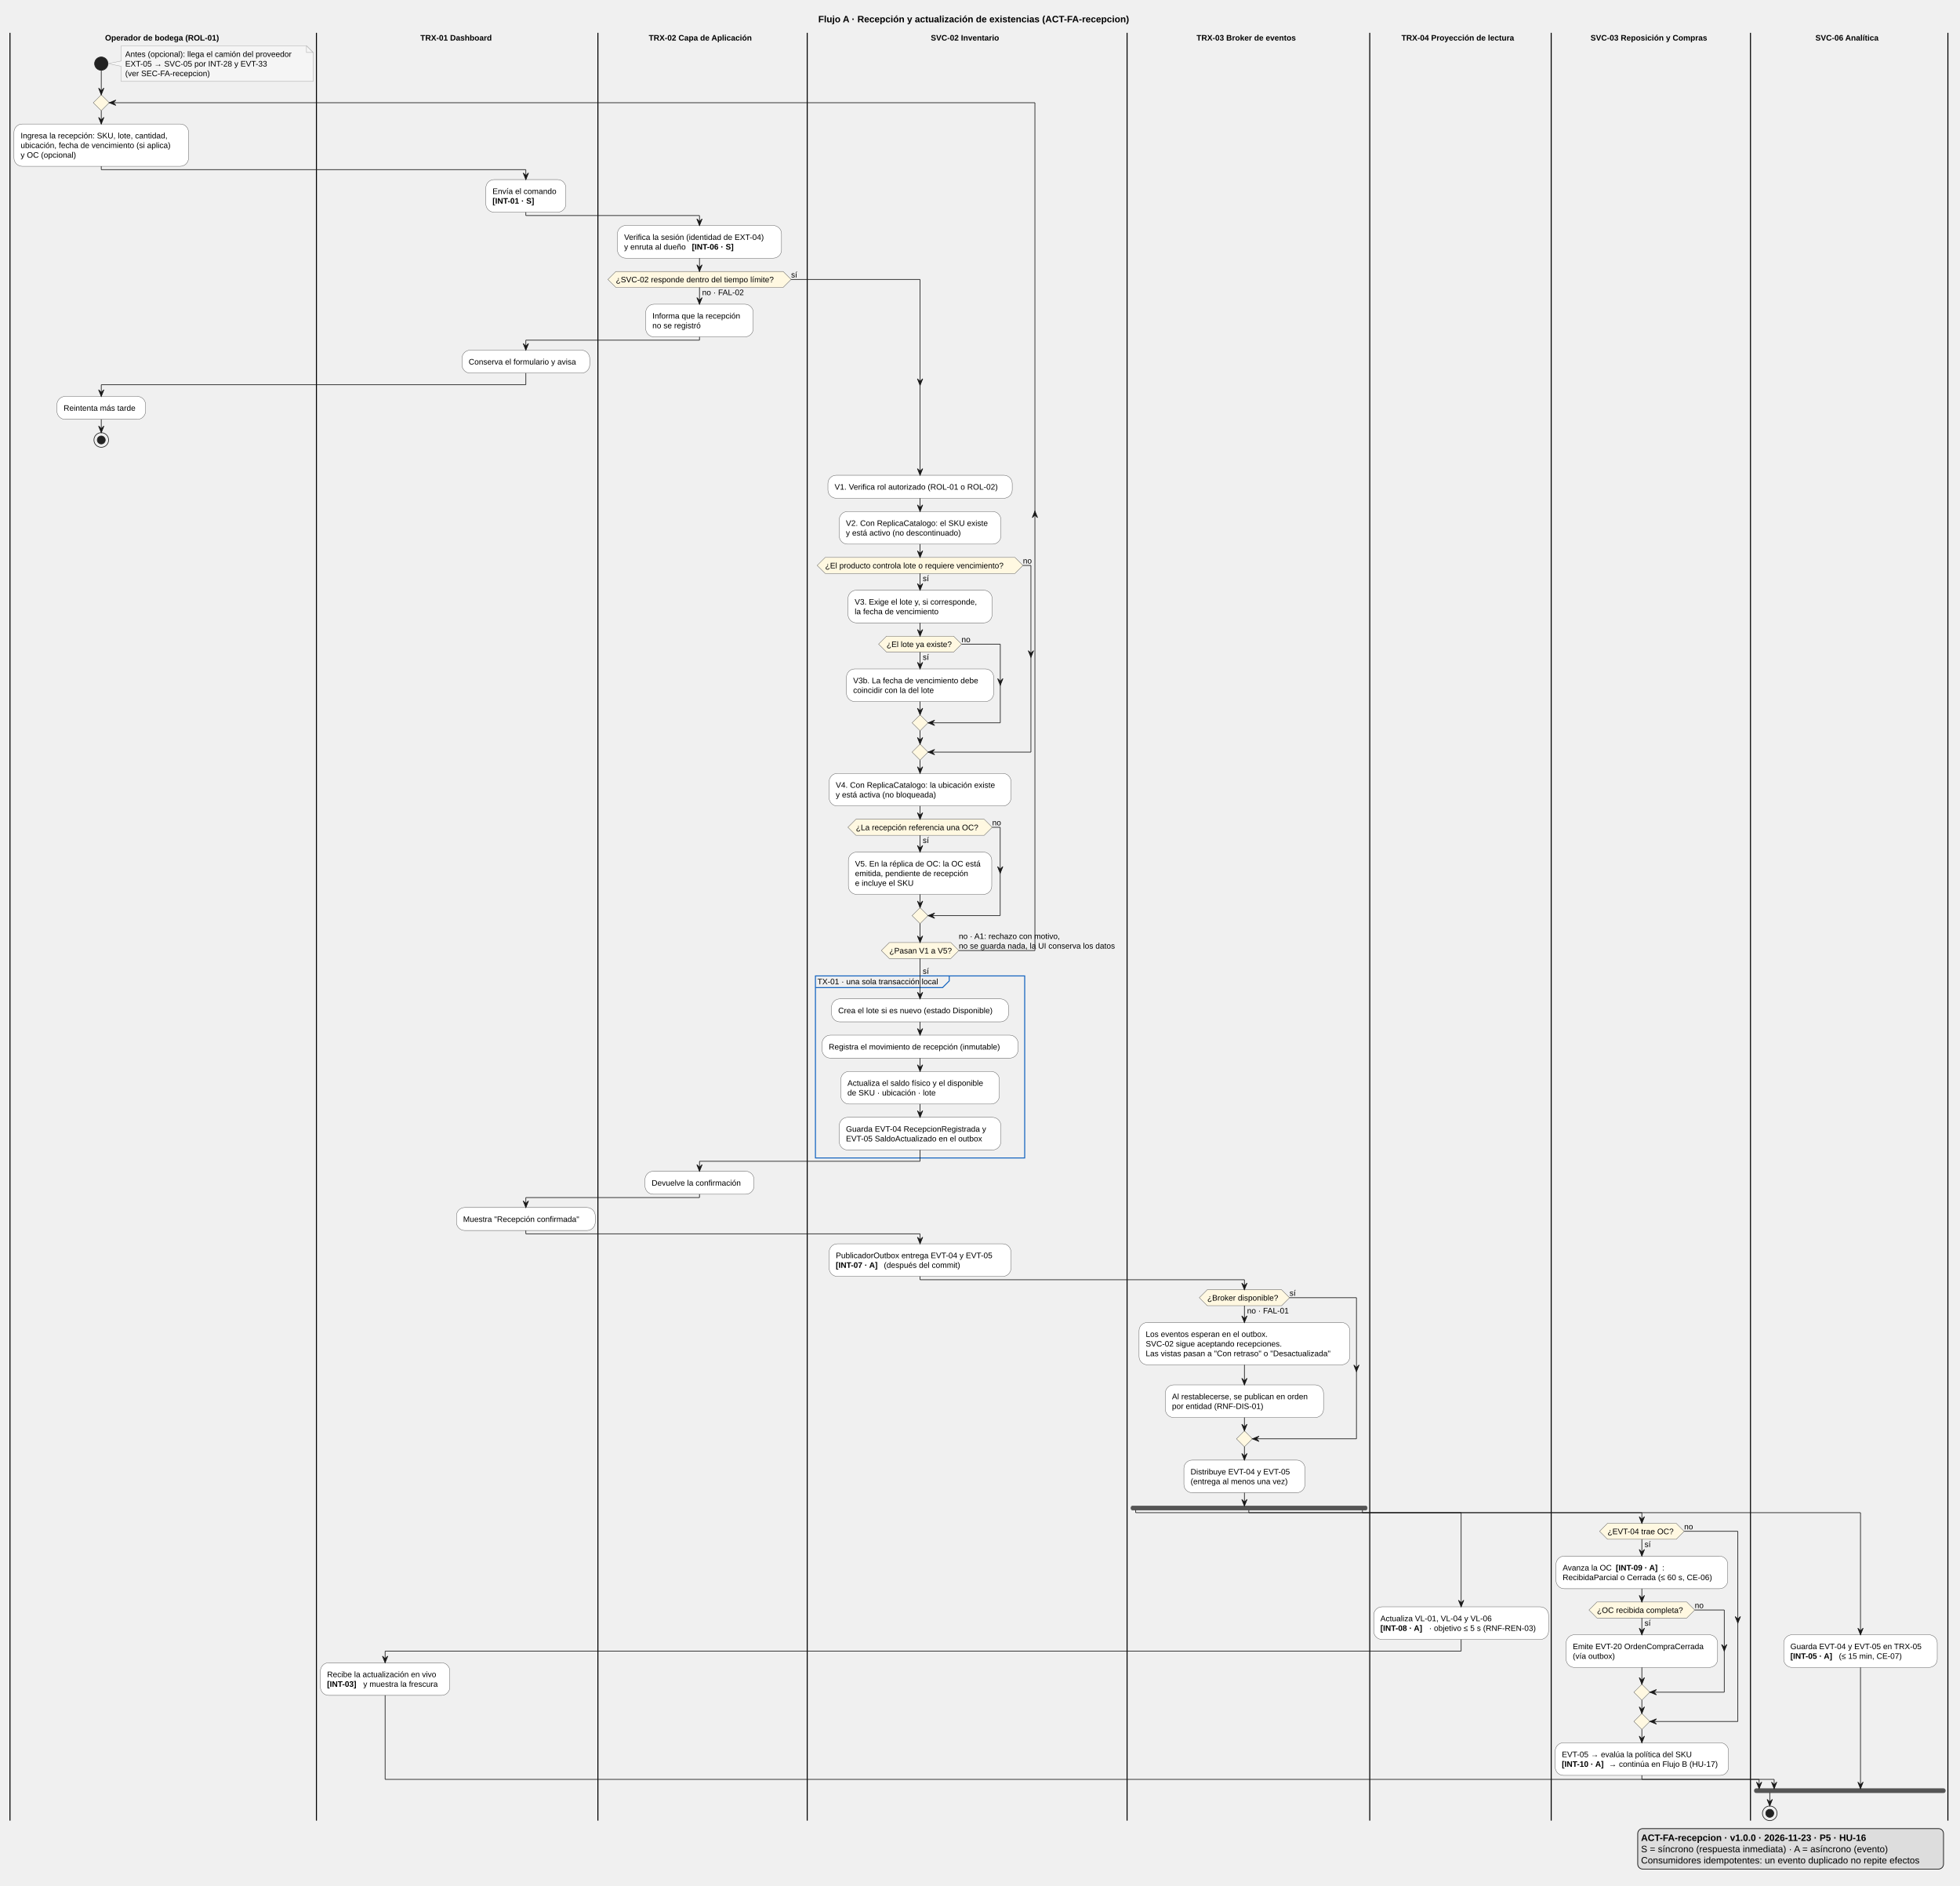
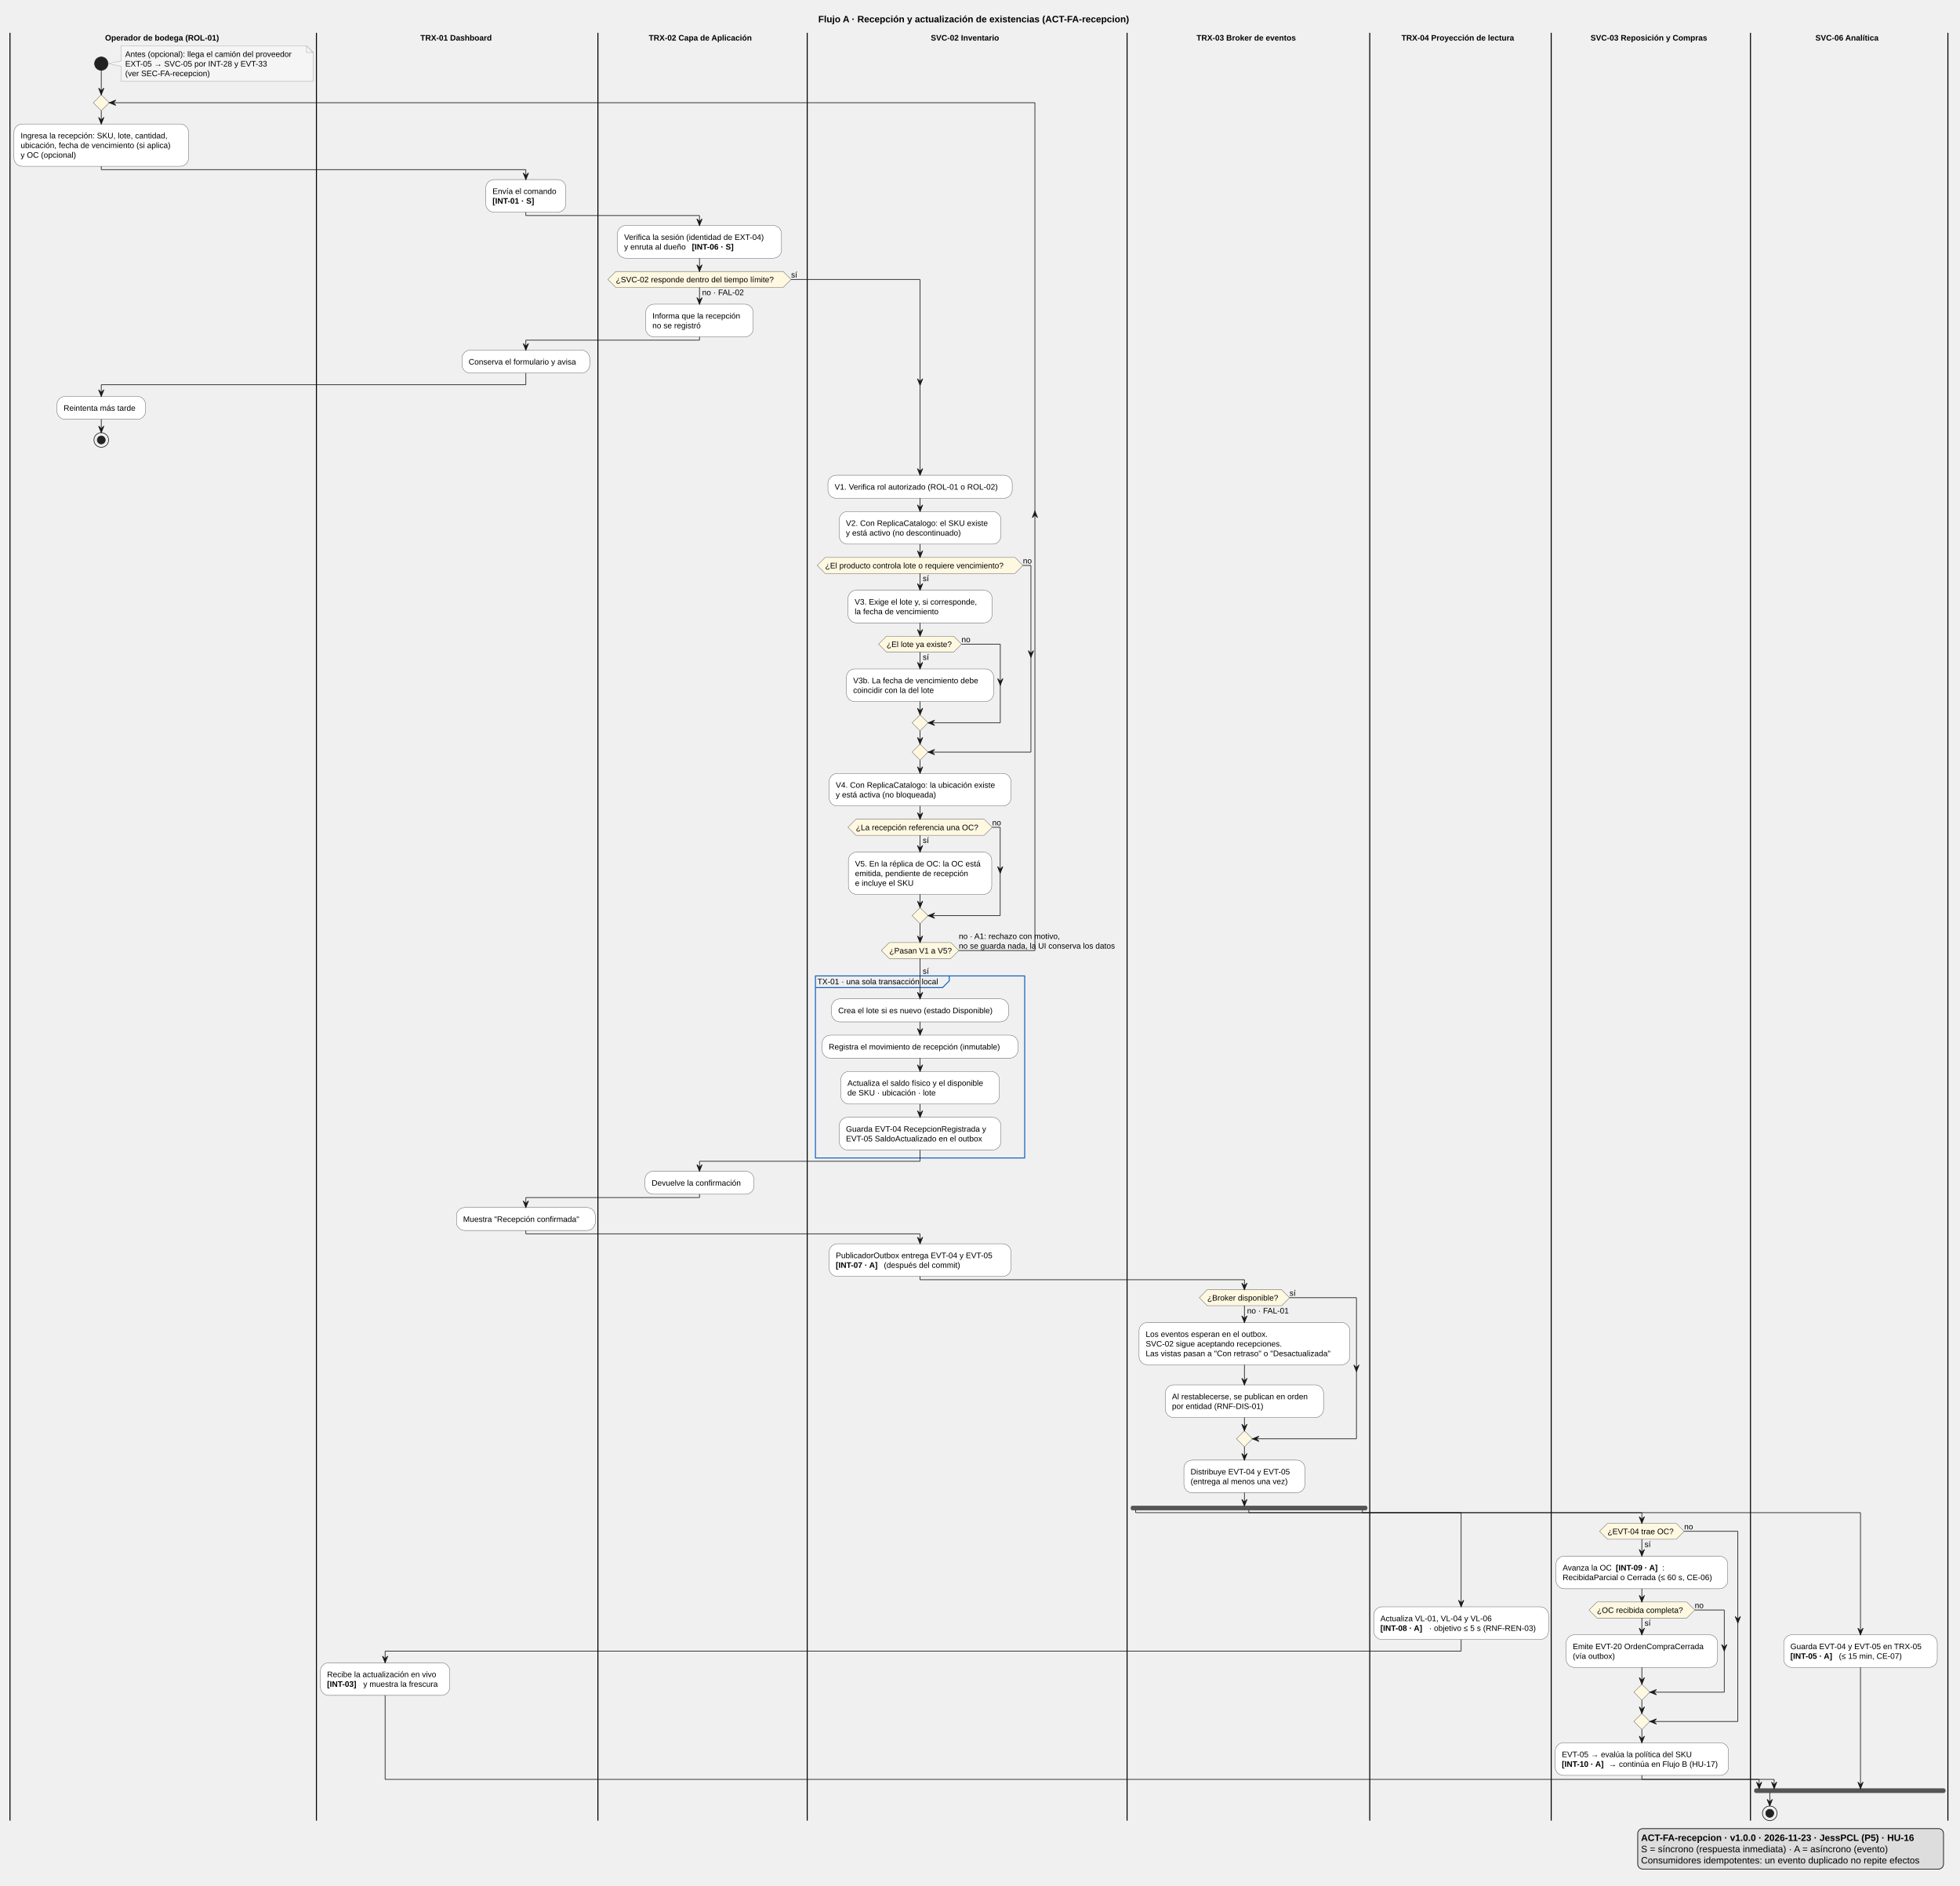
<svg xmlns="http://www.w3.org/2000/svg" contentStyleType="text/css" data-diagram-type="ACTIVITY" height="2834px" preserveAspectRatio="none" style="width:2947px;height:2834px;background:#FFFFFF;" version="1.1" viewBox="0 0 2947 2834" width="2947px" zoomAndPan="magnify">
  <defs />
  <g>
    <text fill="#000000" font-family="Arial" font-size="14" font-weight="bold" lengthAdjust="spacing" textLength="483.554" x="1230.334" y="33.562">Flujo A · Recepción y actualización de existencias (ACT-FA-recepcion)</text>
    <rect fill="none" height="14.52" style="stroke:none;stroke-width:1;" width="2914.223" x="15" y="49.334" />
    <path d="M182.248,68.853 L182.248,91.633 L162.248,95.633 L182.248,99.633 L182.248,122.412 A0,0 0 0 0 182.248,122.412 L470.781,122.412 A0,0 0 0 0 470.781,122.412 L470.781,78.853 L460.781,68.853 L182.248,68.853 A0,0 0 0 0 182.248,68.853" fill="#F5F5F5" style="stroke:#9E9E9E;stroke-width:0.5;" />
    <path d="M460.781,68.853 L460.781,78.853 L470.781,78.853 L460.781,68.853" fill="#F5F5F5" style="stroke:#9E9E9E;stroke-width:0.5;" />
    <text fill="#000000" font-family="Arial" font-size="12" lengthAdjust="spacing" textLength="267.533" x="188.248" y="85.478">Antes (opcional): llega el camión del proveedor</text>
    <text fill="#000000" font-family="Arial" font-size="12" lengthAdjust="spacing" textLength="230.016" x="188.248" y="99.998">EXT-05 → SVC-05 por INT-28 y EVT-33</text>
    <text fill="#000000" font-family="Arial" font-size="12" lengthAdjust="spacing" textLength="137.227" x="188.248" y="114.518">(ver SEC-FA-recepcion)</text>
    <ellipse cx="152.248" cy="95.633" fill="#222222" rx="10" ry="10" style="stroke:#222222;stroke-width:1;" />
    <rect fill="#FFFFFF" height="63.559" rx="12.5" ry="12.5" style="stroke:#444444;stroke-width:0.5;" width="262.496" x="21" y="186.412" />
    <text fill="#000000" font-family="Arial" font-size="12" lengthAdjust="spacing" textLength="234.029" x="31" y="208.037">Ingresa la recepción: SKU, lote, cantidad,</text>
    <text fill="#000000" font-family="Arial" font-size="12" lengthAdjust="spacing" textLength="242.496" x="31" y="222.557">ubicación, fecha de vencimiento (si aplica)</text>
    <text fill="#000000" font-family="Arial" font-size="12" lengthAdjust="spacing" textLength="88.424" x="31" y="237.076">y OC (opcional)</text>
    <rect fill="#FFFFFF" height="34.52" rx="12.5" ry="12.5" style="stroke:#444444;stroke-width:0.5;" width="133.25" x="85.623" y="595.867" />
    <text fill="#000000" font-family="Arial" font-size="12" lengthAdjust="spacing" textLength="113.25" x="95.623" y="617.492">Reintenta más tarde</text>
    <ellipse cx="152.248" cy="661.387" fill="none" rx="11" ry="11" style="stroke:#222222;stroke-width:1;" />
    <ellipse cx="152.248" cy="661.387" fill="#222222" rx="6" ry="6" style="stroke:#222222;stroke-width:1;" />
    <polygon fill="#FFF8E1" points="152.248,142.412,164.248,154.412,152.248,166.412,140.248,154.412,152.248,142.412" style="stroke:#444444;stroke-width:0.5;" />
    <line style="stroke:#000000;stroke-width:1.5;" x1="15" x2="15" y1="49.334" y2="2736.736" />
    <rect fill="#FFFFFF" height="49.039" rx="12.5" ry="12.5" style="stroke:#444444;stroke-width:0.5;" width="120.277" x="730.512" y="269.971" />
    <text fill="#000000" font-family="Arial" font-size="12" lengthAdjust="spacing" textLength="100.277" x="740.512" y="291.596">Envía el comando</text>
    <text fill="#000000" font-family="Arial" font-size="12" font-weight="bold" lengthAdjust="spacing" textLength="66" x="740.512" y="306.115">[INT-01 · S]</text>
    <rect fill="#FFFFFF" height="34.52" rx="12.5" ry="12.5" style="stroke:#444444;stroke-width:0.5;" width="192.014" x="694.644" y="526.348" />
    <text fill="#000000" font-family="Arial" font-size="12" lengthAdjust="spacing" textLength="172.014" x="704.644" y="547.973">Conserva el formulario y avisa</text>
    <rect fill="#FFFFFF" height="34.52" rx="12.5" ry="12.5" style="stroke:#444444;stroke-width:0.5;" width="208.684" x="686.309" y="1815.145" />
    <text fill="#000000" font-family="Arial" font-size="12" lengthAdjust="spacing" textLength="188.684" x="696.309" y="1836.77">Muestra "Recepción confirmada"</text>
    <rect fill="#FFFFFF" height="49.039" rx="12.5" ry="12.5" style="stroke:#444444;stroke-width:0.5;" width="194.527" x="481.781" y="2499.418" />
    <text fill="#000000" font-family="Arial" font-size="12" lengthAdjust="spacing" textLength="174.223" x="491.781" y="2521.043">Recibe la actualización en vivo</text>
    <text fill="#000000" font-family="Arial" font-size="12" font-weight="bold" lengthAdjust="spacing" textLength="51.023" x="491.781" y="2535.562">[INT-03]</text>
    <text fill="#000000" font-family="Arial" font-size="12" lengthAdjust="spacing" textLength="120.129" x="546.18" y="2535.562">y muestra la frescura</text>
    <line style="stroke:#000000;stroke-width:1.5;" x1="475.781" x2="475.781" y1="49.334" y2="2736.736" />
    <rect fill="#FFFFFF" height="49.039" rx="12.5" ry="12.5" style="stroke:#444444;stroke-width:0.5;" width="246.705" x="928.379" y="339.01" />
    <text fill="#000000" font-family="Arial" font-size="12" lengthAdjust="spacing" textLength="226.705" x="938.379" y="360.635">Verifica la sesión (identidad de EXT-04)</text>
    <text fill="#000000" font-family="Arial" font-size="12" lengthAdjust="spacing" textLength="98.602" x="938.379" y="375.154">y enruta al dueño</text>
    <text fill="#000000" font-family="Arial" font-size="12" font-weight="bold" lengthAdjust="spacing" textLength="68.619" x="1040.355" y="375.154">[INT-06 · S]</text>
    <rect fill="#FFFFFF" height="49.039" rx="12.5" ry="12.5" style="stroke:#444444;stroke-width:0.5;" width="161.685" x="970.889" y="457.309" />
    <text fill="#000000" font-family="Arial" font-size="12" lengthAdjust="spacing" textLength="141.685" x="980.889" y="478.934">Informa que la recepción</text>
    <text fill="#000000" font-family="Arial" font-size="12" lengthAdjust="spacing" textLength="78.117" x="980.889" y="493.453">no se registró</text>
    <polygon fill="#FFF8E1" points="925.992,408.049,1177.471,408.049,1189.471,420.049,1177.471,432.049,925.992,432.049,913.992,420.049,925.992,408.049" style="stroke:#444444;stroke-width:0.5;" />
    <text fill="#000000" font-family="Arial" font-size="12" lengthAdjust="spacing" textLength="67.049" x="1055.731" y="443.674">no · FAL-02</text>
    <text fill="#000000" font-family="Arial" font-size="12" lengthAdjust="spacing" textLength="251.478" x="925.992" y="424.414">¿SVC-02 responde dentro del tiempo límite?</text>
    <text fill="#000000" font-family="Arial" font-size="12" lengthAdjust="spacing" textLength="9.24" x="1189.471" y="417.154">sí</text>
    <rect fill="#FFFFFF" height="34.52" rx="12.5" ry="12.5" style="stroke:#444444;stroke-width:0.5;" width="163.836" x="969.813" y="1760.625" />
    <text fill="#000000" font-family="Arial" font-size="12" lengthAdjust="spacing" textLength="143.836" x="979.813" y="1782.25">Devuelve la confirmación</text>
    <line style="stroke:#000000;stroke-width:1.5;" x1="898.992" x2="898.992" y1="49.334" y2="2736.736" />
    <rect fill="#FFFFFF" height="34.52" rx="12.5" ry="12.5" style="stroke:#444444;stroke-width:0.5;" width="277.109" x="1244.832" y="714.387" />
    <text fill="#000000" font-family="Arial" font-size="12" lengthAdjust="spacing" textLength="257.109" x="1254.832" y="736.012">V1. Verifica rol autorizado (ROL-01 o ROL-02)</text>
    <rect fill="#FFFFFF" height="49.039" rx="12.5" ry="12.5" style="stroke:#444444;stroke-width:0.5;" width="243.037" x="1261.868" y="768.906" />
    <text fill="#000000" font-family="Arial" font-size="12" lengthAdjust="spacing" textLength="223.037" x="1271.868" y="790.531">V2. Con ReplicaCatalogo: el SKU existe</text>
    <text fill="#000000" font-family="Arial" font-size="12" lengthAdjust="spacing" textLength="185.76" x="1271.868" y="805.051">y está activo (no descontinuado)</text>
    <rect fill="#FFFFFF" height="49.039" rx="12.5" ry="12.5" style="stroke:#444444;stroke-width:0.5;" width="216.641" x="1275.066" y="887.205" />
    <text fill="#000000" font-family="Arial" font-size="12" lengthAdjust="spacing" textLength="196.641" x="1285.066" y="908.83">V3. Exige el lote y, si corresponde,</text>
    <text fill="#000000" font-family="Arial" font-size="12" lengthAdjust="spacing" textLength="135.457" x="1285.066" y="923.35">la fecha de vencimiento</text>
    <rect fill="#FFFFFF" height="49.039" rx="12.5" ry="12.5" style="stroke:#444444;stroke-width:0.5;" width="221.269" x="1272.752" y="1005.504" />
    <text fill="#000000" font-family="Arial" font-size="12" lengthAdjust="spacing" textLength="201.269" x="1282.752" y="1027.129">V3b. La fecha de vencimiento debe</text>
    <text fill="#000000" font-family="Arial" font-size="12" lengthAdjust="spacing" textLength="131.139" x="1282.752" y="1041.648">coincidir con la del lote</text>
    <polygon fill="#FFF8E1" points="1333.023,956.244,1433.751,956.244,1445.751,968.244,1433.751,980.244,1333.023,980.244,1321.023,968.244,1333.023,956.244" style="stroke:#444444;stroke-width:0.5;" />
    <text fill="#000000" font-family="Arial" font-size="12" lengthAdjust="spacing" textLength="9.24" x="1387.387" y="991.869">sí</text>
    <text fill="#000000" font-family="Arial" font-size="12" lengthAdjust="spacing" textLength="100.728" x="1333.023" y="972.609">¿El lote ya existe?</text>
    <text fill="#000000" font-family="Arial" font-size="12" lengthAdjust="spacing" textLength="14.285" x="1445.751" y="965.35">no</text>
    <polygon fill="#FFF8E1" points="1383.387,1074.543,1395.387,1086.543,1383.387,1098.543,1371.387,1086.543,1383.387,1074.543" style="stroke:#444444;stroke-width:0.5;" />
    <polygon fill="#FFF8E1" points="1240.711,837.945,1526.062,837.945,1538.062,849.945,1526.062,861.945,1240.711,861.945,1228.711,849.945,1240.711,837.945" style="stroke:#444444;stroke-width:0.5;" />
    <text fill="#000000" font-family="Arial" font-size="12" lengthAdjust="spacing" textLength="9.24" x="1387.387" y="873.57">sí</text>
    <text fill="#000000" font-family="Arial" font-size="12" lengthAdjust="spacing" textLength="285.352" x="1240.711" y="854.311">¿El producto controla lote o requiere vencimiento?</text>
    <text fill="#000000" font-family="Arial" font-size="12" lengthAdjust="spacing" textLength="14.285" x="1538.062" y="847.051">no</text>
    <polygon fill="#FFF8E1" points="1383.387,1118.543,1395.387,1130.543,1383.387,1142.543,1371.387,1130.543,1383.387,1118.543" style="stroke:#444444;stroke-width:0.5;" />
    <rect fill="#FFFFFF" height="49.039" rx="12.5" ry="12.5" style="stroke:#444444;stroke-width:0.5;" width="273.512" x="1246.631" y="1162.543" />
    <text fill="#000000" font-family="Arial" font-size="12" lengthAdjust="spacing" textLength="253.512" x="1256.631" y="1184.168">V4. Con ReplicaCatalogo: la ubicación existe</text>
    <text fill="#000000" font-family="Arial" font-size="12" lengthAdjust="spacing" textLength="160.898" x="1256.631" y="1198.688">y está activa (no bloqueada)</text>
    <rect fill="#FFFFFF" height="63.559" rx="12.5" ry="12.5" style="stroke:#444444;stroke-width:0.5;" width="215.568" x="1275.602" y="1280.842" />
    <text fill="#000000" font-family="Arial" font-size="12" lengthAdjust="spacing" textLength="195.568" x="1285.602" y="1302.467">V5. En la réplica de OC: la OC está</text>
    <text fill="#000000" font-family="Arial" font-size="12" lengthAdjust="spacing" textLength="182.713" x="1285.602" y="1316.986">emitida, pendiente de recepción</text>
    <text fill="#000000" font-family="Arial" font-size="12" lengthAdjust="spacing" textLength="92.309" x="1285.602" y="1331.506">e incluye el SKU</text>
    <polygon fill="#FFF8E1" points="1286.9,1231.582,1479.873,1231.582,1491.873,1243.582,1479.873,1255.582,1286.9,1255.582,1274.9,1243.582,1286.9,1231.582" style="stroke:#444444;stroke-width:0.5;" />
    <text fill="#000000" font-family="Arial" font-size="12" lengthAdjust="spacing" textLength="9.24" x="1387.387" y="1267.207">sí</text>
    <text fill="#000000" font-family="Arial" font-size="12" lengthAdjust="spacing" textLength="192.973" x="1286.9" y="1247.947">¿La recepción referencia una OC?</text>
    <text fill="#000000" font-family="Arial" font-size="12" lengthAdjust="spacing" textLength="14.285" x="1491.873" y="1240.688">no</text>
    <polygon fill="#FFF8E1" points="1383.387,1364.4,1395.387,1376.4,1383.387,1388.4,1371.387,1376.4,1383.387,1364.4" style="stroke:#444444;stroke-width:0.5;" />
    <polygon fill="#FFF8E1" points="1337.171,1416.834,1429.602,1416.834,1441.602,1428.834,1429.602,1440.834,1337.171,1440.834,1325.171,1428.834,1337.171,1416.834" style="stroke:#444444;stroke-width:0.5;" />
    <text fill="#000000" font-family="Arial" font-size="12" lengthAdjust="spacing" textLength="92.432" x="1337.171" y="1433.199">¿Pasan V1 a V5?</text>
    <text fill="#000000" font-family="Arial" font-size="12" lengthAdjust="spacing" textLength="160.336" x="1441.602" y="1411.42">no · A1: rechazo con motivo,</text>
    <text fill="#000000" font-family="Arial" font-size="12" lengthAdjust="spacing" textLength="248.027" x="1441.602" y="1425.939">no se guarda nada, la UI conserva los datos</text>
    <rect fill="none" height="273.637" style="stroke:#1565C0;stroke-width:1.5;" width="314.635" x="1226.069" y="1466.988" />
    <path d="M1427.249,1466.988 L1427.249,1474.508 L1417.249,1484.508 L1226.069,1484.508" fill="none" style="stroke:#1565C0;stroke-width:1.5;" />
    <text fill="#000000" font-family="Arial" font-size="12" lengthAdjust="spacing" textLength="191.18" x="1229.069" y="1479.613">TX-01 · una sola transacción local</text>
    <rect fill="#FFFFFF" height="34.52" rx="12.5" ry="12.5" style="stroke:#444444;stroke-width:0.5;" width="266.24" x="1250.267" y="1501.508" />
    <text fill="#000000" font-family="Arial" font-size="12" lengthAdjust="spacing" textLength="246.24" x="1260.267" y="1523.133">Crea el lote si es nuevo (estado Disponible)</text>
    <rect fill="#FFFFFF" height="34.52" rx="12.5" ry="12.5" style="stroke:#444444;stroke-width:0.5;" width="294.635" x="1236.069" y="1556.027" />
    <text fill="#000000" font-family="Arial" font-size="12" lengthAdjust="spacing" textLength="274.635" x="1246.069" y="1577.652">Registra el movimiento de recepción (inmutable)</text>
    <rect fill="#FFFFFF" height="49.039" rx="12.5" ry="12.5" style="stroke:#444444;stroke-width:0.5;" width="238.408" x="1264.183" y="1610.547" />
    <text fill="#000000" font-family="Arial" font-size="12" lengthAdjust="spacing" textLength="218.408" x="1274.183" y="1632.172">Actualiza el saldo físico y el disponible</text>
    <text fill="#000000" font-family="Arial" font-size="12" lengthAdjust="spacing" textLength="138.838" x="1274.183" y="1646.691">de SKU · ubicación · lote</text>
    <rect fill="#FFFFFF" height="49.039" rx="12.5" ry="12.5" style="stroke:#444444;stroke-width:0.5;" width="242.891" x="1261.941" y="1679.586" />
    <text fill="#000000" font-family="Arial" font-size="12" lengthAdjust="spacing" textLength="222.891" x="1271.941" y="1701.211">Guarda EVT-04 RecepcionRegistrada y</text>
    <text fill="#000000" font-family="Arial" font-size="12" lengthAdjust="spacing" textLength="218.924" x="1271.941" y="1715.73">EVT-05 SaldoActualizado en el outbox</text>
    <rect fill="#FFFFFF" height="49.039" rx="12.5" ry="12.5" style="stroke:#444444;stroke-width:0.5;" width="273.435" x="1246.669" y="1869.664" />
    <text fill="#000000" font-family="Arial" font-size="12" lengthAdjust="spacing" textLength="253.435" x="1256.669" y="1891.289">PublicadorOutbox entrega EVT-04 y EVT-05</text>
    <text fill="#000000" font-family="Arial" font-size="12" font-weight="bold" lengthAdjust="spacing" textLength="68.906" x="1256.669" y="1905.809">[INT-07 · A]</text>
    <text fill="#000000" font-family="Arial" font-size="12" lengthAdjust="spacing" textLength="123.111" x="1328.95" y="1905.809">(después del commit)</text>
    <line style="stroke:#000000;stroke-width:1.5;" x1="1213.711" x2="1213.711" y1="49.334" y2="2736.736" />
    <rect fill="#FFFFFF" height="63.559" rx="12.5" ry="12.5" style="stroke:#444444;stroke-width:0.5;" width="316.889" x="1712.63" y="1987.963" />
    <text fill="#000000" font-family="Arial" font-size="12" lengthAdjust="spacing" textLength="195.246" x="1722.63" y="2009.588">Los eventos esperan en el outbox.</text>
    <text fill="#000000" font-family="Arial" font-size="12" lengthAdjust="spacing" textLength="219.75" x="1722.63" y="2024.107">SVC-02 sigue aceptando recepciones.</text>
    <text fill="#000000" font-family="Arial" font-size="12" lengthAdjust="spacing" textLength="296.889" x="1722.63" y="2038.627">Las vistas pasan a "Con retraso" o "Desactualizada"</text>
    <rect fill="#FFFFFF" height="49.039" rx="12.5" ry="12.5" style="stroke:#444444;stroke-width:0.5;" width="237.828" x="1752.16" y="2081.762" />
    <text fill="#000000" font-family="Arial" font-size="12" lengthAdjust="spacing" textLength="217.828" x="1762.16" y="2103.387">Al restablecerse, se publican en orden</text>
    <text fill="#000000" font-family="Arial" font-size="12" lengthAdjust="spacing" textLength="143.836" x="1762.16" y="2117.906">por entidad (RNF-DIS-01)</text>
    <polygon fill="#FFF8E1" points="1815.231,1938.703,1926.917,1938.703,1938.917,1950.703,1926.917,1962.703,1815.231,1962.703,1803.231,1950.703,1815.231,1938.703" style="stroke:#444444;stroke-width:0.5;" />
    <text fill="#000000" font-family="Arial" font-size="12" lengthAdjust="spacing" textLength="64.611" x="1875.074" y="1974.328">no · FAL-01</text>
    <text fill="#000000" font-family="Arial" font-size="12" lengthAdjust="spacing" textLength="111.686" x="1815.231" y="1955.068">¿Broker disponible?</text>
    <text fill="#000000" font-family="Arial" font-size="12" lengthAdjust="spacing" textLength="9.24" x="1938.917" y="1947.809">sí</text>
    <polygon fill="#FFF8E1" points="1871.074,2150.801,1883.074,2162.801,1871.074,2174.801,1859.074,2162.801,1871.074,2150.801" style="stroke:#444444;stroke-width:0.5;" />
    <rect fill="#FFFFFF" height="49.039" rx="12.5" ry="12.5" style="stroke:#444444;stroke-width:0.5;" width="182.006" x="1780.071" y="2194.801" />
    <text fill="#000000" font-family="Arial" font-size="12" lengthAdjust="spacing" textLength="162.006" x="1790.071" y="2216.426">Distribuye EVT-04 y EVT-05</text>
    <text fill="#000000" font-family="Arial" font-size="12" lengthAdjust="spacing" textLength="154.94" x="1790.071" y="2230.945">(entrega al menos una vez)</text>
    <rect fill="#555555" height="6" rx="2.5" ry="2.5" style="stroke:#555555;stroke-width:1;" width="354.889" x="1700.63" y="2263.84" />
    <line style="stroke:#000000;stroke-width:1.5;" x1="1694.63" x2="1694.63" y1="49.334" y2="2736.736" />
    <rect fill="#FFFFFF" height="49.039" rx="12.5" ry="12.5" style="stroke:#444444;stroke-width:0.5;" width="262.83" x="2065.519" y="2415.379" />
    <text fill="#000000" font-family="Arial" font-size="12" lengthAdjust="spacing" textLength="180.31" x="2075.519" y="2437.004">Actualiza VL-01, VL-04 y VL-06</text>
    <text fill="#000000" font-family="Arial" font-size="12" font-weight="bold" lengthAdjust="spacing" textLength="69.738" x="2075.519" y="2451.523">[INT-08 · A]</text>
    <text fill="#000000" font-family="Arial" font-size="12" lengthAdjust="spacing" textLength="169.717" x="2148.632" y="2451.523">· objetivo ≤ 5 s (RNF-REN-03)</text>
    <line style="stroke:#000000;stroke-width:1.5;" x1="2059.519" x2="2059.519" y1="49.334" y2="2736.736" />
    <rect fill="#FFFFFF" height="49.039" rx="12.5" ry="12.5" style="stroke:#444444;stroke-width:0.5;" width="258.219" x="2339.547" y="2339.1" />
    <text fill="#000000" font-family="Arial" font-size="12" lengthAdjust="spacing" textLength="76.553" x="2349.547" y="2360.725">Avanza la OC</text>
    <text fill="#000000" font-family="Arial" font-size="12" font-weight="bold" lengthAdjust="spacing" textLength="69.721" x="2429.475" y="2360.725">[INT-09 · A]</text>
    <text fill="#000000" font-family="Arial" font-size="12" lengthAdjust="spacing" textLength="3.457" x="2499.195" y="2360.725">:</text>
    <text fill="#000000" font-family="Arial" font-size="12" lengthAdjust="spacing" textLength="238.219" x="2349.547" y="2375.244">RecibidaParcial o Cerrada (≤ 60 s, CE-06)</text>
    <rect fill="#FFFFFF" height="49.039" rx="12.5" ry="12.5" style="stroke:#444444;stroke-width:0.5;" width="227.773" x="2354.769" y="2457.398" />
    <text fill="#000000" font-family="Arial" font-size="12" lengthAdjust="spacing" textLength="207.773" x="2364.769" y="2479.023">Emite EVT-20 OrdenCompraCerrada</text>
    <text fill="#000000" font-family="Arial" font-size="12" lengthAdjust="spacing" textLength="67.828" x="2364.769" y="2493.543">(vía outbox)</text>
    <polygon fill="#FFF8E1" points="2401.13,2408.139,2536.183,2408.139,2548.183,2420.139,2536.183,2432.139,2401.13,2432.139,2389.13,2420.139,2401.13,2408.139" style="stroke:#444444;stroke-width:0.5;" />
    <text fill="#000000" font-family="Arial" font-size="12" lengthAdjust="spacing" textLength="9.24" x="2472.656" y="2443.764">sí</text>
    <text fill="#000000" font-family="Arial" font-size="12" lengthAdjust="spacing" textLength="135.053" x="2401.13" y="2424.504">¿OC recibida completa?</text>
    <text fill="#000000" font-family="Arial" font-size="12" lengthAdjust="spacing" textLength="14.285" x="2548.183" y="2417.244">no</text>
    <polygon fill="#FFF8E1" points="2468.656,2531.697,2480.656,2543.697,2468.656,2555.697,2456.656,2543.697,2468.656,2531.697" style="stroke:#444444;stroke-width:0.5;" />
    <polygon fill="#FFF8E1" points="2417.047,2289.84,2520.266,2289.84,2532.266,2301.84,2520.266,2313.84,2417.047,2313.84,2405.047,2301.84,2417.047,2289.84" style="stroke:#444444;stroke-width:0.5;" />
    <text fill="#000000" font-family="Arial" font-size="12" lengthAdjust="spacing" textLength="9.24" x="2472.656" y="2325.465">sí</text>
    <text fill="#000000" font-family="Arial" font-size="12" lengthAdjust="spacing" textLength="103.219" x="2417.047" y="2306.205">¿EVT-04 trae OC?</text>
    <text fill="#000000" font-family="Arial" font-size="12" lengthAdjust="spacing" textLength="14.285" x="2532.266" y="2298.945">no</text>
    <polygon fill="#FFF8E1" points="2468.656,2575.697,2480.656,2587.697,2468.656,2599.697,2456.656,2587.697,2468.656,2575.697" style="stroke:#444444;stroke-width:0.5;" />
    <rect fill="#FFFFFF" height="49.039" rx="12.5" ry="12.5" style="stroke:#444444;stroke-width:0.5;" width="260.615" x="2338.349" y="2619.697" />
    <text fill="#000000" font-family="Arial" font-size="12" lengthAdjust="spacing" textLength="204.908" x="2348.349" y="2641.322">EVT-05 → evalúa la política del SKU</text>
    <text fill="#000000" font-family="Arial" font-size="12" font-weight="bold" lengthAdjust="spacing" textLength="67.102" x="2348.349" y="2655.842">[INT-10 · A]</text>
    <text fill="#000000" font-family="Arial" font-size="12" lengthAdjust="spacing" textLength="170.139" x="2418.825" y="2655.842">→ continúa en Flujo B (HU-17)</text>
    <line style="stroke:#000000;stroke-width:1.5;" x1="2332.349" x2="2332.349" y1="49.334" y2="2736.736" />
    <rect fill="#FFFFFF" height="49.039" rx="12.5" ry="12.5" style="stroke:#444444;stroke-width:0.5;" width="230.838" x="2681.964" y="2457.398" />
    <text fill="#000000" font-family="Arial" font-size="12" lengthAdjust="spacing" textLength="210.838" x="2691.964" y="2479.023">Guarda EVT-04 y EVT-05 en TRX-05</text>
    <text fill="#000000" font-family="Arial" font-size="12" font-weight="bold" lengthAdjust="spacing" textLength="69.598" x="2691.964" y="2493.543">[INT-05 · A]</text>
    <text fill="#000000" font-family="Arial" font-size="12" lengthAdjust="spacing" textLength="98.818" x="2764.936" y="2493.543">(≤ 15 min, CE-07)</text>
    <rect fill="#555555" height="6" rx="2.5" ry="2.5" style="stroke:#555555;stroke-width:1;" width="286.838" x="2637.964" y="2688.736" />
    <ellipse cx="2660.964" cy="2725.736" fill="none" rx="11" ry="11" style="stroke:#222222;stroke-width:1;" />
    <ellipse cx="2660.964" cy="2725.736" fill="#222222" rx="6" ry="6" style="stroke:#222222;stroke-width:1;" />
    <line style="stroke:#000000;stroke-width:1.5;" x1="2631.964" x2="2631.964" y1="49.334" y2="2736.736" />
    <line style="stroke:#000000;stroke-width:1.5;" x1="2928.802" x2="2928.802" y1="49.334" y2="2736.736" />
    <line style="stroke:#181818;stroke-width:1;" x1="152.248" x2="152.248" y1="630.387" y2="650.387" />
    <polygon fill="#181818" points="148.248,640.387,152.248,650.387,156.248,640.387,152.248,644.387" style="stroke:#181818;stroke-width:1;" />
    <line style="stroke:#181818;stroke-width:1;" x1="152.248" x2="152.248" y1="166.412" y2="186.412" />
    <polygon fill="#181818" points="148.248,176.412,152.248,186.412,156.248,176.412,152.248,180.412" style="stroke:#181818;stroke-width:1;" />
    <line style="stroke:#181818;stroke-width:1;" x1="152.248" x2="152.248" y1="105.633" y2="142.412" />
    <polygon fill="#181818" points="148.248,132.412,152.248,142.412,156.248,132.412,152.248,136.412" style="stroke:#181818;stroke-width:1;" />
    <line style="stroke:#181818;stroke-width:1;" x1="1051.731" x2="1051.731" y1="432.049" y2="457.309" />
    <polygon fill="#181818" points="1047.731,447.309,1051.731,457.309,1055.731,447.309,1051.731,451.309" style="stroke:#181818;stroke-width:1;" />
    <line style="stroke:#181818;stroke-width:1;" x1="1189.471" x2="1383.387" y1="420.049" y2="420.049" />
    <polygon fill="#181818" points="1379.387,569.348,1383.387,579.348,1387.387,569.348,1383.387,573.348" style="stroke:#181818;stroke-width:1;" />
    <line style="stroke:#181818;stroke-width:1;" x1="1383.387" x2="1383.387" y1="420.049" y2="714.387" />
    <polygon fill="#181818" points="1379.387,704.387,1383.387,714.387,1387.387,704.387,1383.387,708.387" style="stroke:#181818;stroke-width:1;" />
    <line style="stroke:#181818;stroke-width:1;" x1="1051.731" x2="1051.731" y1="388.049" y2="408.049" />
    <polygon fill="#181818" points="1047.731,398.049,1051.731,408.049,1055.731,398.049,1051.731,402.049" style="stroke:#181818;stroke-width:1;" />
    <line style="stroke:#181818;stroke-width:1;" x1="1383.387" x2="1383.387" y1="748.906" y2="768.906" />
    <polygon fill="#181818" points="1379.387,758.906,1383.387,768.906,1387.387,758.906,1383.387,762.906" style="stroke:#181818;stroke-width:1;" />
    <line style="stroke:#181818;stroke-width:1;" x1="1383.387" x2="1383.387" y1="980.244" y2="1005.504" />
    <polygon fill="#181818" points="1379.387,995.504,1383.387,1005.504,1387.387,995.504,1383.387,999.504" style="stroke:#181818;stroke-width:1;" />
    <line style="stroke:#181818;stroke-width:1;" x1="1445.751" x2="1504.022" y1="968.244" y2="968.244" />
    <polygon fill="#181818" points="1500.022,1020.023,1504.022,1030.023,1508.022,1020.023,1504.022,1024.023" style="stroke:#181818;stroke-width:1;" />
    <line style="stroke:#181818;stroke-width:1;" x1="1504.022" x2="1504.022" y1="968.244" y2="1086.543" />
    <line style="stroke:#181818;stroke-width:1;" x1="1504.022" x2="1395.387" y1="1086.543" y2="1086.543" />
    <polygon fill="#181818" points="1405.387,1082.543,1395.387,1086.543,1405.387,1090.543,1401.387,1086.543" style="stroke:#181818;stroke-width:1;" />
    <line style="stroke:#181818;stroke-width:1;" x1="1383.387" x2="1383.387" y1="1054.543" y2="1074.543" />
    <polygon fill="#181818" points="1379.387,1064.543,1383.387,1074.543,1387.387,1064.543,1383.387,1068.543" style="stroke:#181818;stroke-width:1;" />
    <line style="stroke:#181818;stroke-width:1;" x1="1383.387" x2="1383.387" y1="936.244" y2="956.244" />
    <polygon fill="#181818" points="1379.387,946.244,1383.387,956.244,1387.387,946.244,1383.387,950.244" style="stroke:#181818;stroke-width:1;" />
    <line style="stroke:#181818;stroke-width:1;" x1="1383.387" x2="1383.387" y1="861.945" y2="887.205" />
    <polygon fill="#181818" points="1379.387,877.205,1383.387,887.205,1387.387,877.205,1383.387,881.205" style="stroke:#181818;stroke-width:1;" />
    <line style="stroke:#181818;stroke-width:1;" x1="1538.062" x2="1550.062" y1="849.945" y2="849.945" />
    <polygon fill="#181818" points="1546.062,978.004,1550.062,988.004,1554.062,978.004,1550.062,982.004" style="stroke:#181818;stroke-width:1;" />
    <line style="stroke:#181818;stroke-width:1;" x1="1550.062" x2="1550.062" y1="849.945" y2="1130.543" />
    <line style="stroke:#181818;stroke-width:1;" x1="1550.062" x2="1395.387" y1="1130.543" y2="1130.543" />
    <polygon fill="#181818" points="1405.387,1126.543,1395.387,1130.543,1405.387,1134.543,1401.387,1130.543" style="stroke:#181818;stroke-width:1;" />
    <line style="stroke:#181818;stroke-width:1;" x1="1383.387" x2="1383.387" y1="1098.543" y2="1118.543" />
    <polygon fill="#181818" points="1379.387,1108.543,1383.387,1118.543,1387.387,1108.543,1383.387,1112.543" style="stroke:#181818;stroke-width:1;" />
    <line style="stroke:#181818;stroke-width:1;" x1="1383.387" x2="1383.387" y1="817.945" y2="837.945" />
    <polygon fill="#181818" points="1379.387,827.945,1383.387,837.945,1387.387,827.945,1383.387,831.945" style="stroke:#181818;stroke-width:1;" />
    <line style="stroke:#181818;stroke-width:1;" x1="1383.387" x2="1383.387" y1="1142.543" y2="1162.543" />
    <polygon fill="#181818" points="1379.387,1152.543,1383.387,1162.543,1387.387,1152.543,1383.387,1156.543" style="stroke:#181818;stroke-width:1;" />
    <line style="stroke:#181818;stroke-width:1;" x1="1383.387" x2="1383.387" y1="1255.582" y2="1280.842" />
    <polygon fill="#181818" points="1379.387,1270.842,1383.387,1280.842,1387.387,1270.842,1383.387,1274.842" style="stroke:#181818;stroke-width:1;" />
    <line style="stroke:#181818;stroke-width:1;" x1="1491.873" x2="1503.873" y1="1243.582" y2="1243.582" />
    <polygon fill="#181818" points="1499.873,1302.621,1503.873,1312.621,1507.873,1302.621,1503.873,1306.621" style="stroke:#181818;stroke-width:1;" />
    <line style="stroke:#181818;stroke-width:1;" x1="1503.873" x2="1503.873" y1="1243.582" y2="1376.4" />
    <line style="stroke:#181818;stroke-width:1;" x1="1503.873" x2="1395.387" y1="1376.4" y2="1376.4" />
    <polygon fill="#181818" points="1405.387,1372.4,1395.387,1376.4,1405.387,1380.4,1401.387,1376.4" style="stroke:#181818;stroke-width:1;" />
    <line style="stroke:#181818;stroke-width:1;" x1="1383.387" x2="1383.387" y1="1344.4" y2="1364.4" />
    <polygon fill="#181818" points="1379.387,1354.4,1383.387,1364.4,1387.387,1354.4,1383.387,1358.4" style="stroke:#181818;stroke-width:1;" />
    <line style="stroke:#181818;stroke-width:1;" x1="1383.387" x2="1383.387" y1="1211.582" y2="1231.582" />
    <polygon fill="#181818" points="1379.387,1221.582,1383.387,1231.582,1387.387,1221.582,1383.387,1225.582" style="stroke:#181818;stroke-width:1;" />
    <line style="stroke:#181818;stroke-width:1;" x1="1383.387" x2="1383.387" y1="1388.4" y2="1416.834" />
    <polygon fill="#181818" points="1379.387,1406.834,1383.387,1416.834,1387.387,1406.834,1383.387,1410.834" style="stroke:#181818;stroke-width:1;" />
    <line style="stroke:#181818;stroke-width:1;" x1="1383.387" x2="1383.387" y1="1536.027" y2="1556.027" />
    <polygon fill="#181818" points="1379.387,1546.027,1383.387,1556.027,1387.387,1546.027,1383.387,1550.027" style="stroke:#181818;stroke-width:1;" />
    <line style="stroke:#181818;stroke-width:1;" x1="1383.387" x2="1383.387" y1="1590.547" y2="1610.547" />
    <polygon fill="#181818" points="1379.387,1600.547,1383.387,1610.547,1387.387,1600.547,1383.387,1604.547" style="stroke:#181818;stroke-width:1;" />
    <line style="stroke:#181818;stroke-width:1;" x1="1383.387" x2="1383.387" y1="1659.586" y2="1679.586" />
    <polygon fill="#181818" points="1379.387,1669.586,1383.387,1679.586,1387.387,1669.586,1383.387,1673.586" style="stroke:#181818;stroke-width:1;" />
    <line style="stroke:#181818;stroke-width:1;" x1="1383.387" x2="1383.387" y1="1440.834" y2="1501.508" />
    <polygon fill="#181818" points="1379.387,1491.508,1383.387,1501.508,1387.387,1491.508,1383.387,1495.508" style="stroke:#181818;stroke-width:1;" />
    <text fill="#000000" font-family="Arial" font-size="12" lengthAdjust="spacing" textLength="9.24" x="1387.387" y="1463.853">sí</text>
    <line style="stroke:#181818;stroke-width:1;" x1="1871.074" x2="1871.074" y1="2051.521" y2="2081.762" />
    <polygon fill="#181818" points="1867.074,2071.762,1871.074,2081.762,1875.074,2071.762,1871.074,2075.762" style="stroke:#181818;stroke-width:1;" />
    <line style="stroke:#181818;stroke-width:1;" x1="1871.074" x2="1871.074" y1="1962.703" y2="1987.963" />
    <polygon fill="#181818" points="1867.074,1977.963,1871.074,1987.963,1875.074,1977.963,1871.074,1981.963" style="stroke:#181818;stroke-width:1;" />
    <line style="stroke:#181818;stroke-width:1;" x1="1938.917" x2="2039.519" y1="1950.703" y2="1950.703" />
    <polygon fill="#181818" points="2035.519,2051.762,2039.519,2061.762,2043.519,2051.762,2039.519,2055.762" style="stroke:#181818;stroke-width:1;" />
    <line style="stroke:#181818;stroke-width:1;" x1="2039.519" x2="2039.519" y1="1950.703" y2="2162.801" />
    <line style="stroke:#181818;stroke-width:1;" x1="2039.519" x2="1883.074" y1="2162.801" y2="2162.801" />
    <polygon fill="#181818" points="1893.074,2158.801,1883.074,2162.801,1893.074,2166.801,1889.074,2162.801" style="stroke:#181818;stroke-width:1;" />
    <line style="stroke:#181818;stroke-width:1;" x1="1871.074" x2="1871.074" y1="2130.801" y2="2150.801" />
    <polygon fill="#181818" points="1867.074,2140.801,1871.074,2150.801,1875.074,2140.801,1871.074,2144.801" style="stroke:#181818;stroke-width:1;" />
    <line style="stroke:#181818;stroke-width:1;" x1="1871.074" x2="1871.074" y1="2174.801" y2="2194.801" />
    <polygon fill="#181818" points="1867.074,2184.801,1871.074,2194.801,1875.074,2184.801,1871.074,2188.801" style="stroke:#181818;stroke-width:1;" />
    <line style="stroke:#181818;stroke-width:1;" x1="1871.074" x2="1871.074" y1="2243.84" y2="2263.84" />
    <polygon fill="#181818" points="1867.074,2253.84,1871.074,2263.84,1875.074,2253.84,1871.074,2257.84" style="stroke:#181818;stroke-width:1;" />
    <line style="stroke:#181818;stroke-width:1;" x1="2468.656" x2="2468.656" y1="2432.139" y2="2457.398" />
    <polygon fill="#181818" points="2464.656,2447.398,2468.656,2457.398,2472.656,2447.398,2468.656,2451.398" style="stroke:#181818;stroke-width:1;" />
    <line style="stroke:#181818;stroke-width:1;" x1="2548.183" x2="2592.543" y1="2420.139" y2="2420.139" />
    <polygon fill="#181818" points="2588.543,2471.918,2592.543,2481.918,2596.543,2471.918,2592.543,2475.918" style="stroke:#181818;stroke-width:1;" />
    <line style="stroke:#181818;stroke-width:1;" x1="2592.543" x2="2592.543" y1="2420.139" y2="2543.697" />
    <line style="stroke:#181818;stroke-width:1;" x1="2592.543" x2="2480.656" y1="2543.697" y2="2543.697" />
    <polygon fill="#181818" points="2490.656,2539.697,2480.656,2543.697,2490.656,2547.697,2486.656,2543.697" style="stroke:#181818;stroke-width:1;" />
    <line style="stroke:#181818;stroke-width:1;" x1="2468.656" x2="2468.656" y1="2506.438" y2="2531.697" />
    <polygon fill="#181818" points="2464.656,2521.697,2468.656,2531.697,2472.656,2521.697,2468.656,2525.697" style="stroke:#181818;stroke-width:1;" />
    <line style="stroke:#181818;stroke-width:1;" x1="2468.656" x2="2468.656" y1="2388.139" y2="2408.139" />
    <polygon fill="#181818" points="2464.656,2398.139,2468.656,2408.139,2472.656,2398.139,2468.656,2402.139" style="stroke:#181818;stroke-width:1;" />
    <line style="stroke:#181818;stroke-width:1;" x1="2468.656" x2="2468.656" y1="2313.84" y2="2339.1" />
    <polygon fill="#181818" points="2464.656,2329.1,2468.656,2339.1,2472.656,2329.1,2468.656,2333.1" style="stroke:#181818;stroke-width:1;" />
    <line style="stroke:#181818;stroke-width:1;" x1="2532.266" x2="2612.964" y1="2301.84" y2="2301.84" />
    <polygon fill="#181818" points="2608.964,2429.898,2612.964,2439.898,2616.964,2429.898,2612.964,2433.898" style="stroke:#181818;stroke-width:1;" />
    <line style="stroke:#181818;stroke-width:1;" x1="2612.964" x2="2612.964" y1="2301.84" y2="2587.697" />
    <line style="stroke:#181818;stroke-width:1;" x1="2612.964" x2="2480.656" y1="2587.697" y2="2587.697" />
    <polygon fill="#181818" points="2490.656,2583.697,2480.656,2587.697,2490.656,2591.697,2486.656,2587.697" style="stroke:#181818;stroke-width:1;" />
    <line style="stroke:#181818;stroke-width:1;" x1="2468.656" x2="2468.656" y1="2555.697" y2="2575.697" />
    <polygon fill="#181818" points="2464.656,2565.697,2468.656,2575.697,2472.656,2565.697,2468.656,2569.697" style="stroke:#181818;stroke-width:1;" />
    <line style="stroke:#181818;stroke-width:1;" x1="2468.656" x2="2468.656" y1="2599.697" y2="2619.697" />
    <polygon fill="#181818" points="2464.656,2609.697,2468.656,2619.697,2472.656,2609.697,2468.656,2613.697" style="stroke:#181818;stroke-width:1;" />
    <line style="stroke:#181818;stroke-width:1;" x1="2797.383" x2="2797.383" y1="2506.438" y2="2688.736" />
    <polygon fill="#181818" points="2793.383,2678.736,2797.383,2688.736,2801.383,2678.736,2797.383,2682.736" style="stroke:#181818;stroke-width:1;" />
    <line style="stroke:#181818;stroke-width:1;" x1="2660.964" x2="2660.964" y1="2694.736" y2="2714.736" />
    <polygon fill="#181818" points="2656.964,2704.736,2660.964,2714.736,2664.964,2704.736,2660.964,2708.736" style="stroke:#181818;stroke-width:1;" />
    <line style="stroke:#181818;stroke-width:1;" x1="152.248" x2="152.248" y1="249.971" y2="254.971" />
    <line style="stroke:#181818;stroke-width:1;" x1="152.248" x2="790.65" y1="254.971" y2="254.971" />
    <line style="stroke:#181818;stroke-width:1;" x1="790.65" x2="790.65" y1="254.971" y2="269.971" />
    <polygon fill="#181818" points="786.65,259.971,790.65,269.971,794.65,259.971,790.65,263.971" style="stroke:#181818;stroke-width:1;" />
    <line style="stroke:#181818;stroke-width:1;" x1="790.65" x2="790.65" y1="319.01" y2="324.01" />
    <line style="stroke:#181818;stroke-width:1;" x1="790.65" x2="1051.731" y1="324.01" y2="324.01" />
    <line style="stroke:#181818;stroke-width:1;" x1="1051.731" x2="1051.731" y1="324.01" y2="339.01" />
    <polygon fill="#181818" points="1047.731,329.01,1051.731,339.01,1055.731,329.01,1051.731,333.01" style="stroke:#181818;stroke-width:1;" />
    <line style="stroke:#181818;stroke-width:1;" x1="1051.731" x2="1051.731" y1="506.348" y2="511.348" />
    <line style="stroke:#181818;stroke-width:1;" x1="1051.731" x2="790.65" y1="511.348" y2="511.348" />
    <line style="stroke:#181818;stroke-width:1;" x1="790.65" x2="790.65" y1="511.348" y2="526.348" />
    <polygon fill="#181818" points="786.65,516.348,790.65,526.348,794.65,516.348,790.65,520.348" style="stroke:#181818;stroke-width:1;" />
    <line style="stroke:#181818;stroke-width:1;" x1="790.65" x2="790.65" y1="560.867" y2="578.367" />
    <line style="stroke:#181818;stroke-width:1;" x1="790.65" x2="152.248" y1="578.367" y2="578.367" />
    <line style="stroke:#181818;stroke-width:1;" x1="152.248" x2="152.248" y1="578.367" y2="595.867" />
    <polygon fill="#181818" points="148.248,585.867,152.248,595.867,156.248,585.867,152.248,589.867" style="stroke:#181818;stroke-width:1;" />
    <line style="stroke:#181818;stroke-width:1;" x1="1441.602" x2="1556.062" y1="1428.834" y2="1428.834" />
    <polygon fill="#181818" points="1552.062,778.166,1556.062,768.166,1560.062,778.166,1556.062,774.166" style="stroke:#181818;stroke-width:1;" />
    <line style="stroke:#181818;stroke-width:1;" x1="1556.062" x2="1556.062" y1="154.412" y2="1428.834" />
    <line style="stroke:#181818;stroke-width:1;" x1="1556.062" x2="164.248" y1="154.412" y2="154.412" />
    <polygon fill="#181818" points="174.248,150.412,164.248,154.412,174.248,158.412,170.248,154.412" style="stroke:#181818;stroke-width:1;" />
    <line style="stroke:#181818;stroke-width:1;" x1="1383.387" x2="1383.387" y1="1728.625" y2="1745.625" />
    <line style="stroke:#181818;stroke-width:1;" x1="1383.387" x2="1051.731" y1="1745.625" y2="1745.625" />
    <line style="stroke:#181818;stroke-width:1;" x1="1051.731" x2="1051.731" y1="1745.625" y2="1760.625" />
    <polygon fill="#181818" points="1047.731,1750.625,1051.731,1760.625,1055.731,1750.625,1051.731,1754.625" style="stroke:#181818;stroke-width:1;" />
    <line style="stroke:#181818;stroke-width:1;" x1="1051.731" x2="1051.731" y1="1795.145" y2="1800.145" />
    <line style="stroke:#181818;stroke-width:1;" x1="1051.731" x2="790.65" y1="1800.145" y2="1800.145" />
    <line style="stroke:#181818;stroke-width:1;" x1="790.65" x2="790.65" y1="1800.145" y2="1815.145" />
    <polygon fill="#181818" points="786.65,1805.145,790.65,1815.145,794.65,1805.145,790.65,1809.145" style="stroke:#181818;stroke-width:1;" />
    <line style="stroke:#181818;stroke-width:1;" x1="790.65" x2="790.65" y1="1849.664" y2="1854.664" />
    <line style="stroke:#181818;stroke-width:1;" x1="790.65" x2="1383.387" y1="1854.664" y2="1854.664" />
    <line style="stroke:#181818;stroke-width:1;" x1="1383.387" x2="1383.387" y1="1854.664" y2="1869.664" />
    <polygon fill="#181818" points="1379.387,1859.664,1383.387,1869.664,1387.387,1859.664,1383.387,1863.664" style="stroke:#181818;stroke-width:1;" />
    <line style="stroke:#181818;stroke-width:1;" x1="1383.387" x2="1383.387" y1="1918.703" y2="1923.703" />
    <line style="stroke:#181818;stroke-width:1;" x1="1383.387" x2="1871.074" y1="1923.703" y2="1923.703" />
    <line style="stroke:#181818;stroke-width:1;" x1="1871.074" x2="1871.074" y1="1923.703" y2="1938.703" />
    <polygon fill="#181818" points="1867.074,1928.703,1871.074,1938.703,1875.074,1928.703,1871.074,1932.703" style="stroke:#181818;stroke-width:1;" />
    <line style="stroke:#181818;stroke-width:1;" x1="2196.934" x2="2196.934" y1="2464.418" y2="2481.918" />
    <line style="stroke:#181818;stroke-width:1;" x1="2196.934" x2="579.045" y1="2481.918" y2="2481.918" />
    <line style="stroke:#181818;stroke-width:1;" x1="579.045" x2="579.045" y1="2481.918" y2="2499.418" />
    <polygon fill="#181818" points="575.045,2489.418,579.045,2499.418,583.045,2489.418,579.045,2493.418" style="stroke:#181818;stroke-width:1;" />
    <line style="stroke:#181818;stroke-width:1;" x1="1707.63" x2="1707.63" y1="2269.84" y2="2273.84" />
    <line style="stroke:#181818;stroke-width:1;" x1="1707.63" x2="2196.934" y1="2273.84" y2="2273.84" />
    <line style="stroke:#181818;stroke-width:1;" x1="2196.934" x2="2196.934" y1="2273.84" y2="2415.379" />
    <polygon fill="#181818" points="2192.934,2405.379,2196.934,2415.379,2200.934,2405.379,2196.934,2409.379" style="stroke:#181818;stroke-width:1;" />
    <line style="stroke:#181818;stroke-width:1;" x1="1877.682" x2="1877.682" y1="2269.84" y2="2273.84" />
    <line style="stroke:#181818;stroke-width:1;" x1="1877.682" x2="2468.656" y1="2273.84" y2="2273.84" />
    <line style="stroke:#181818;stroke-width:1;" x1="2468.656" x2="2468.656" y1="2273.84" y2="2289.84" />
    <polygon fill="#181818" points="2464.656,2279.84,2468.656,2289.84,2472.656,2279.84,2468.656,2283.84" style="stroke:#181818;stroke-width:1;" />
    <line style="stroke:#181818;stroke-width:1;" x1="2048.519" x2="2048.519" y1="2269.84" y2="2273.84" />
    <line style="stroke:#181818;stroke-width:1;" x1="2048.519" x2="2797.383" y1="2273.84" y2="2273.84" />
    <line style="stroke:#181818;stroke-width:1;" x1="2797.383" x2="2797.383" y1="2273.84" y2="2457.398" />
    <polygon fill="#181818" points="2793.383,2447.398,2797.383,2457.398,2801.383,2447.398,2797.383,2451.398" style="stroke:#181818;stroke-width:1;" />
    <line style="stroke:#181818;stroke-width:1;" x1="579.045" x2="579.045" y1="2548.457" y2="2674.736" />
    <line style="stroke:#181818;stroke-width:1;" x1="579.045" x2="2644.964" y1="2674.736" y2="2674.736" />
    <line style="stroke:#181818;stroke-width:1;" x1="2644.964" x2="2644.964" y1="2674.736" y2="2688.736" />
    <polygon fill="#181818" points="2640.964,2678.736,2644.964,2688.736,2648.964,2678.736,2644.964,2682.736" style="stroke:#181818;stroke-width:1;" />
    <line style="stroke:#181818;stroke-width:1;" x1="2468.656" x2="2468.656" y1="2668.736" y2="2674.736" />
    <line style="stroke:#181818;stroke-width:1;" x1="2468.656" x2="2667.571" y1="2674.736" y2="2674.736" />
    <line style="stroke:#181818;stroke-width:1;" x1="2667.571" x2="2667.571" y1="2674.736" y2="2688.736" />
    <polygon fill="#181818" points="2663.571,2678.736,2667.571,2688.736,2671.571,2678.736,2667.571,2682.736" style="stroke:#181818;stroke-width:1;" />
    <text fill="#000000" font-family="Arial" font-size="12" font-weight="bold" lengthAdjust="spacing" textLength="174.885" x="157.948" y="60.959">Operador de bodega (ROL-01)</text>
    <text fill="#000000" font-family="Arial" font-size="12" font-weight="bold" lengthAdjust="spacing" textLength="110.637" x="632.068" y="60.959">TRX-01 Dashboard</text>
    <text fill="#000000" font-family="Arial" font-size="12" font-weight="bold" lengthAdjust="spacing" textLength="161.824" x="975.439" y="60.959">TRX-02 Capa de Aplicación</text>
    <text fill="#000000" font-family="Arial" font-size="12" font-weight="bold" lengthAdjust="spacing" textLength="109.312" x="1399.514" y="60.959">SVC-02 Inventario</text>
    <text fill="#000000" font-family="Arial" font-size="12" font-weight="bold" lengthAdjust="spacing" textLength="156.059" x="1799.045" y="60.959">TRX-03 Broker de eventos</text>
    <text fill="#000000" font-family="Arial" font-size="12" font-weight="bold" lengthAdjust="spacing" textLength="177.586" x="2107.141" y="60.959">TRX-04 Proyección de lectura</text>
    <text fill="#000000" font-family="Arial" font-size="12" font-weight="bold" lengthAdjust="spacing" textLength="181.289" x="2391.512" y="60.959">SVC-03 Reposición y Compras</text>
    <text fill="#000000" font-family="Arial" font-size="12" font-weight="bold" lengthAdjust="spacing" textLength="101.607" x="2729.579" y="60.959">SVC-06 Analítica</text>
    <rect fill="#DDDDDD" height="60.818" rx="7.5" ry="7.5" style="stroke:#000000;stroke-width:1;" width="459.791" x="2462.432" y="2748.736" />
-     <text fill="#000000" font-family="Arial" font-size="14" font-weight="bold" lengthAdjust="spacing" textLength="358.183" x="2467.432" y="2767.299">ACT-FA-recepcion · v1.0.0 · 2026-11-23 · P5 · HU-16</text>
+     <text fill="#000000" font-family="Arial" font-size="14" font-weight="bold" lengthAdjust="spacing" textLength="431.601" x="2467.432" y="2767.299">ACT-FA-recepcion · v1.0.0 · 2026-11-23 · JessPCL (P5) · HU-16</text>
    <text fill="#000000" font-family="Arial" font-size="14" lengthAdjust="spacing" textLength="395.144" x="2467.432" y="2784.238">S = síncrono (respuesta inmediata) · A = asíncrono (evento)</text>
    <text fill="#000000" font-family="Arial" font-size="14" lengthAdjust="spacing" textLength="449.791" x="2467.432" y="2801.178">Consumidores idempotentes: un evento duplicado no repite efectos</text>
  </g>
</svg>
